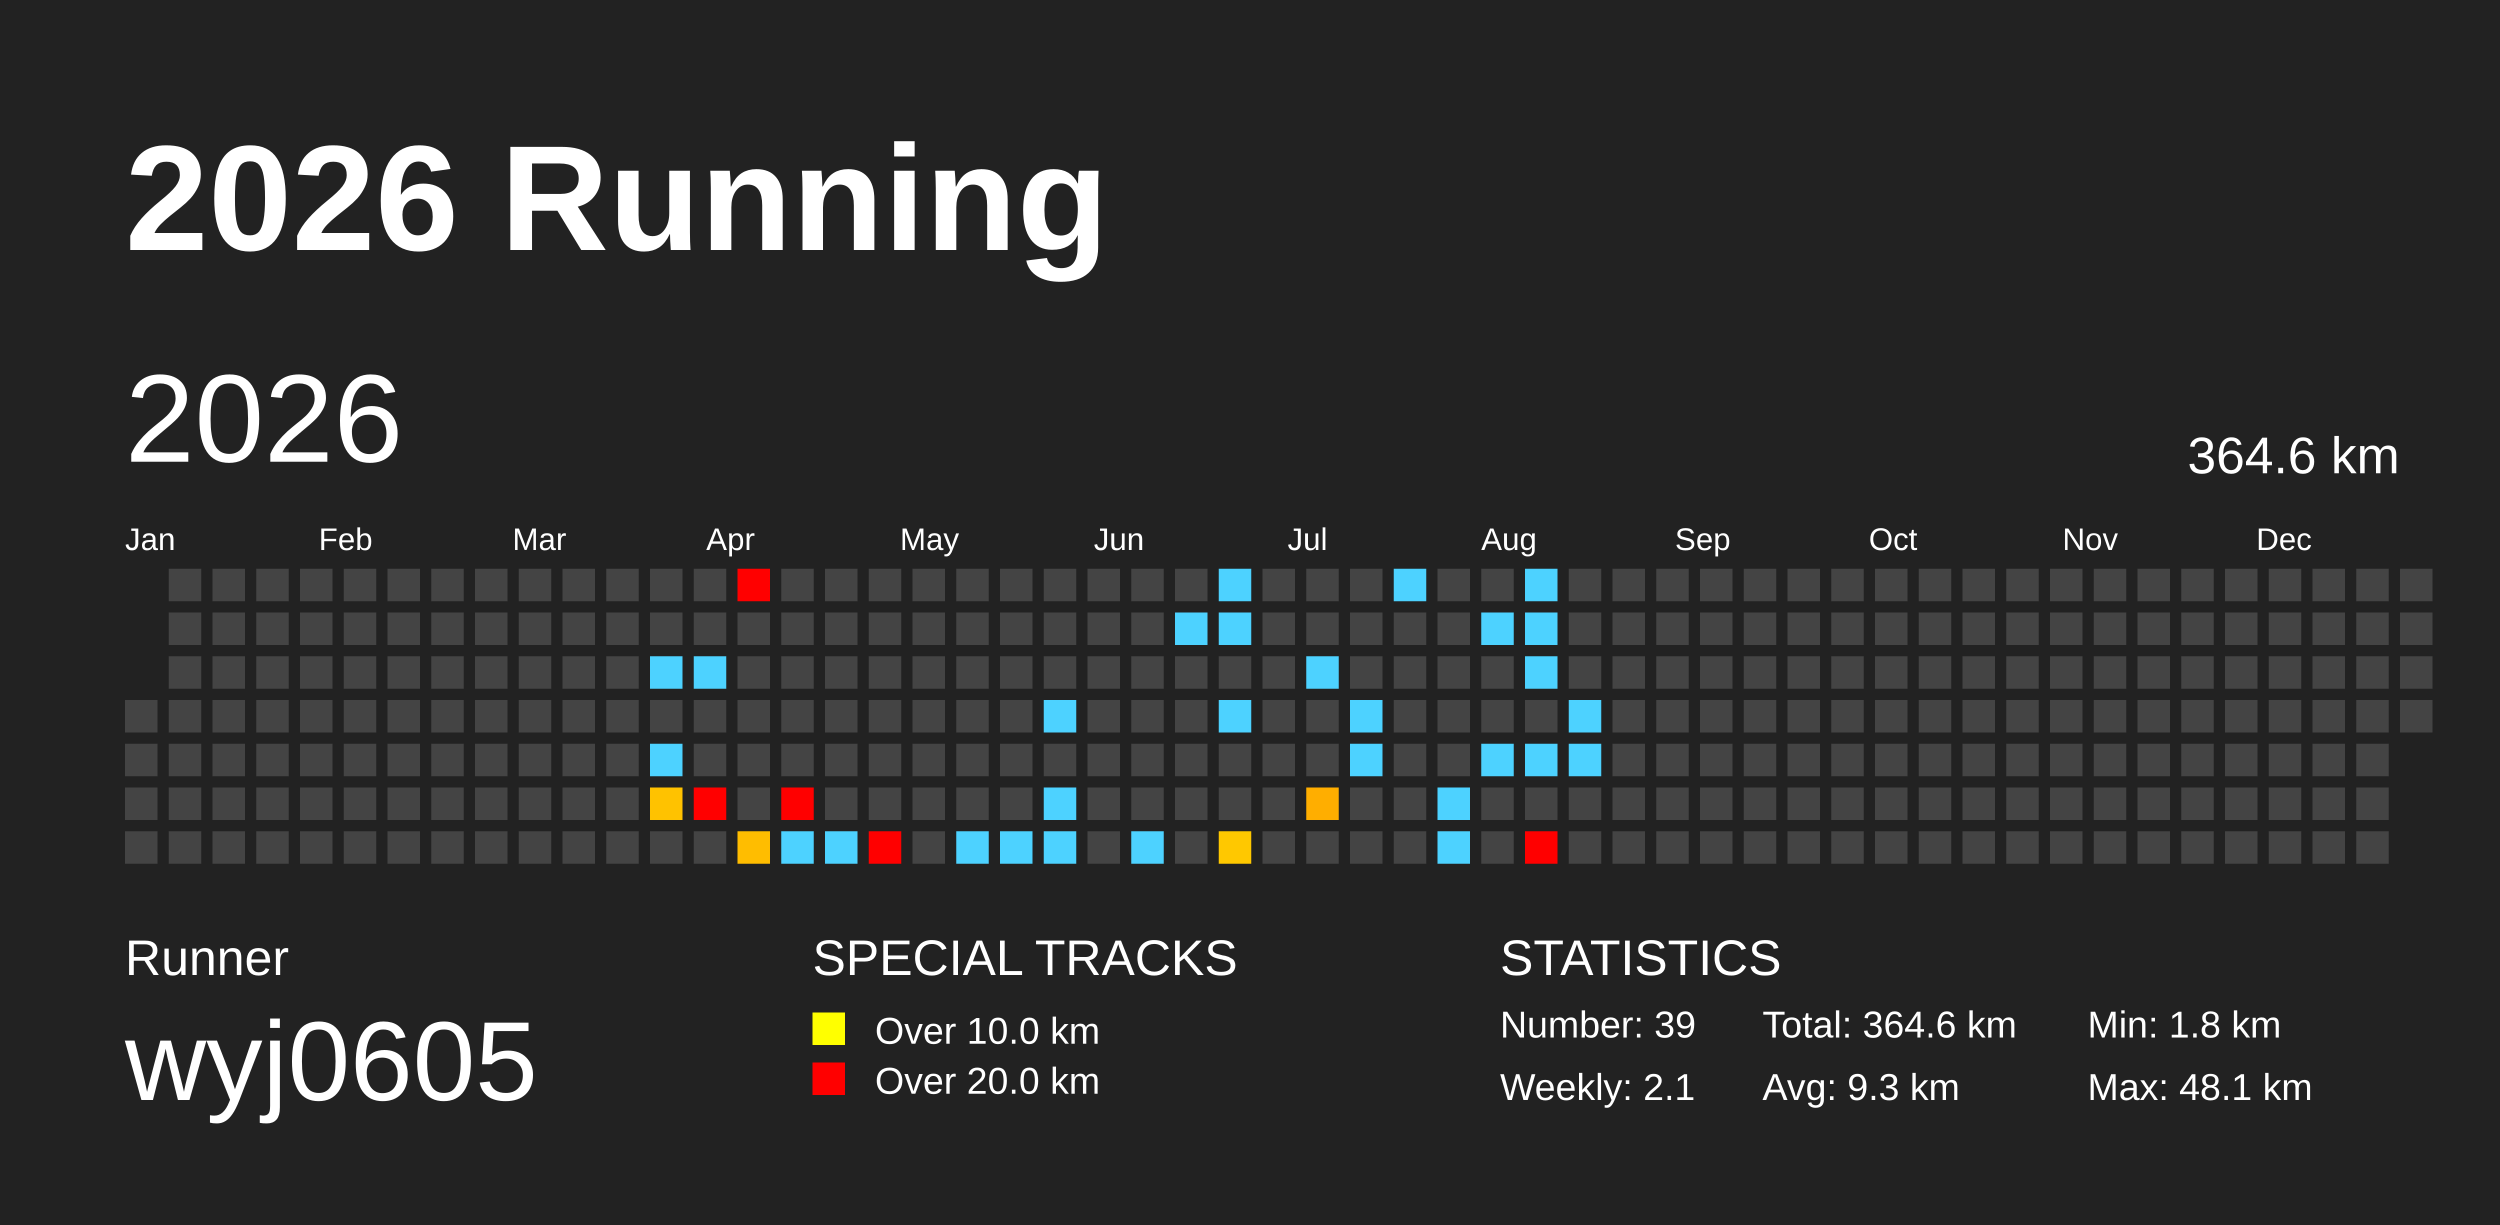
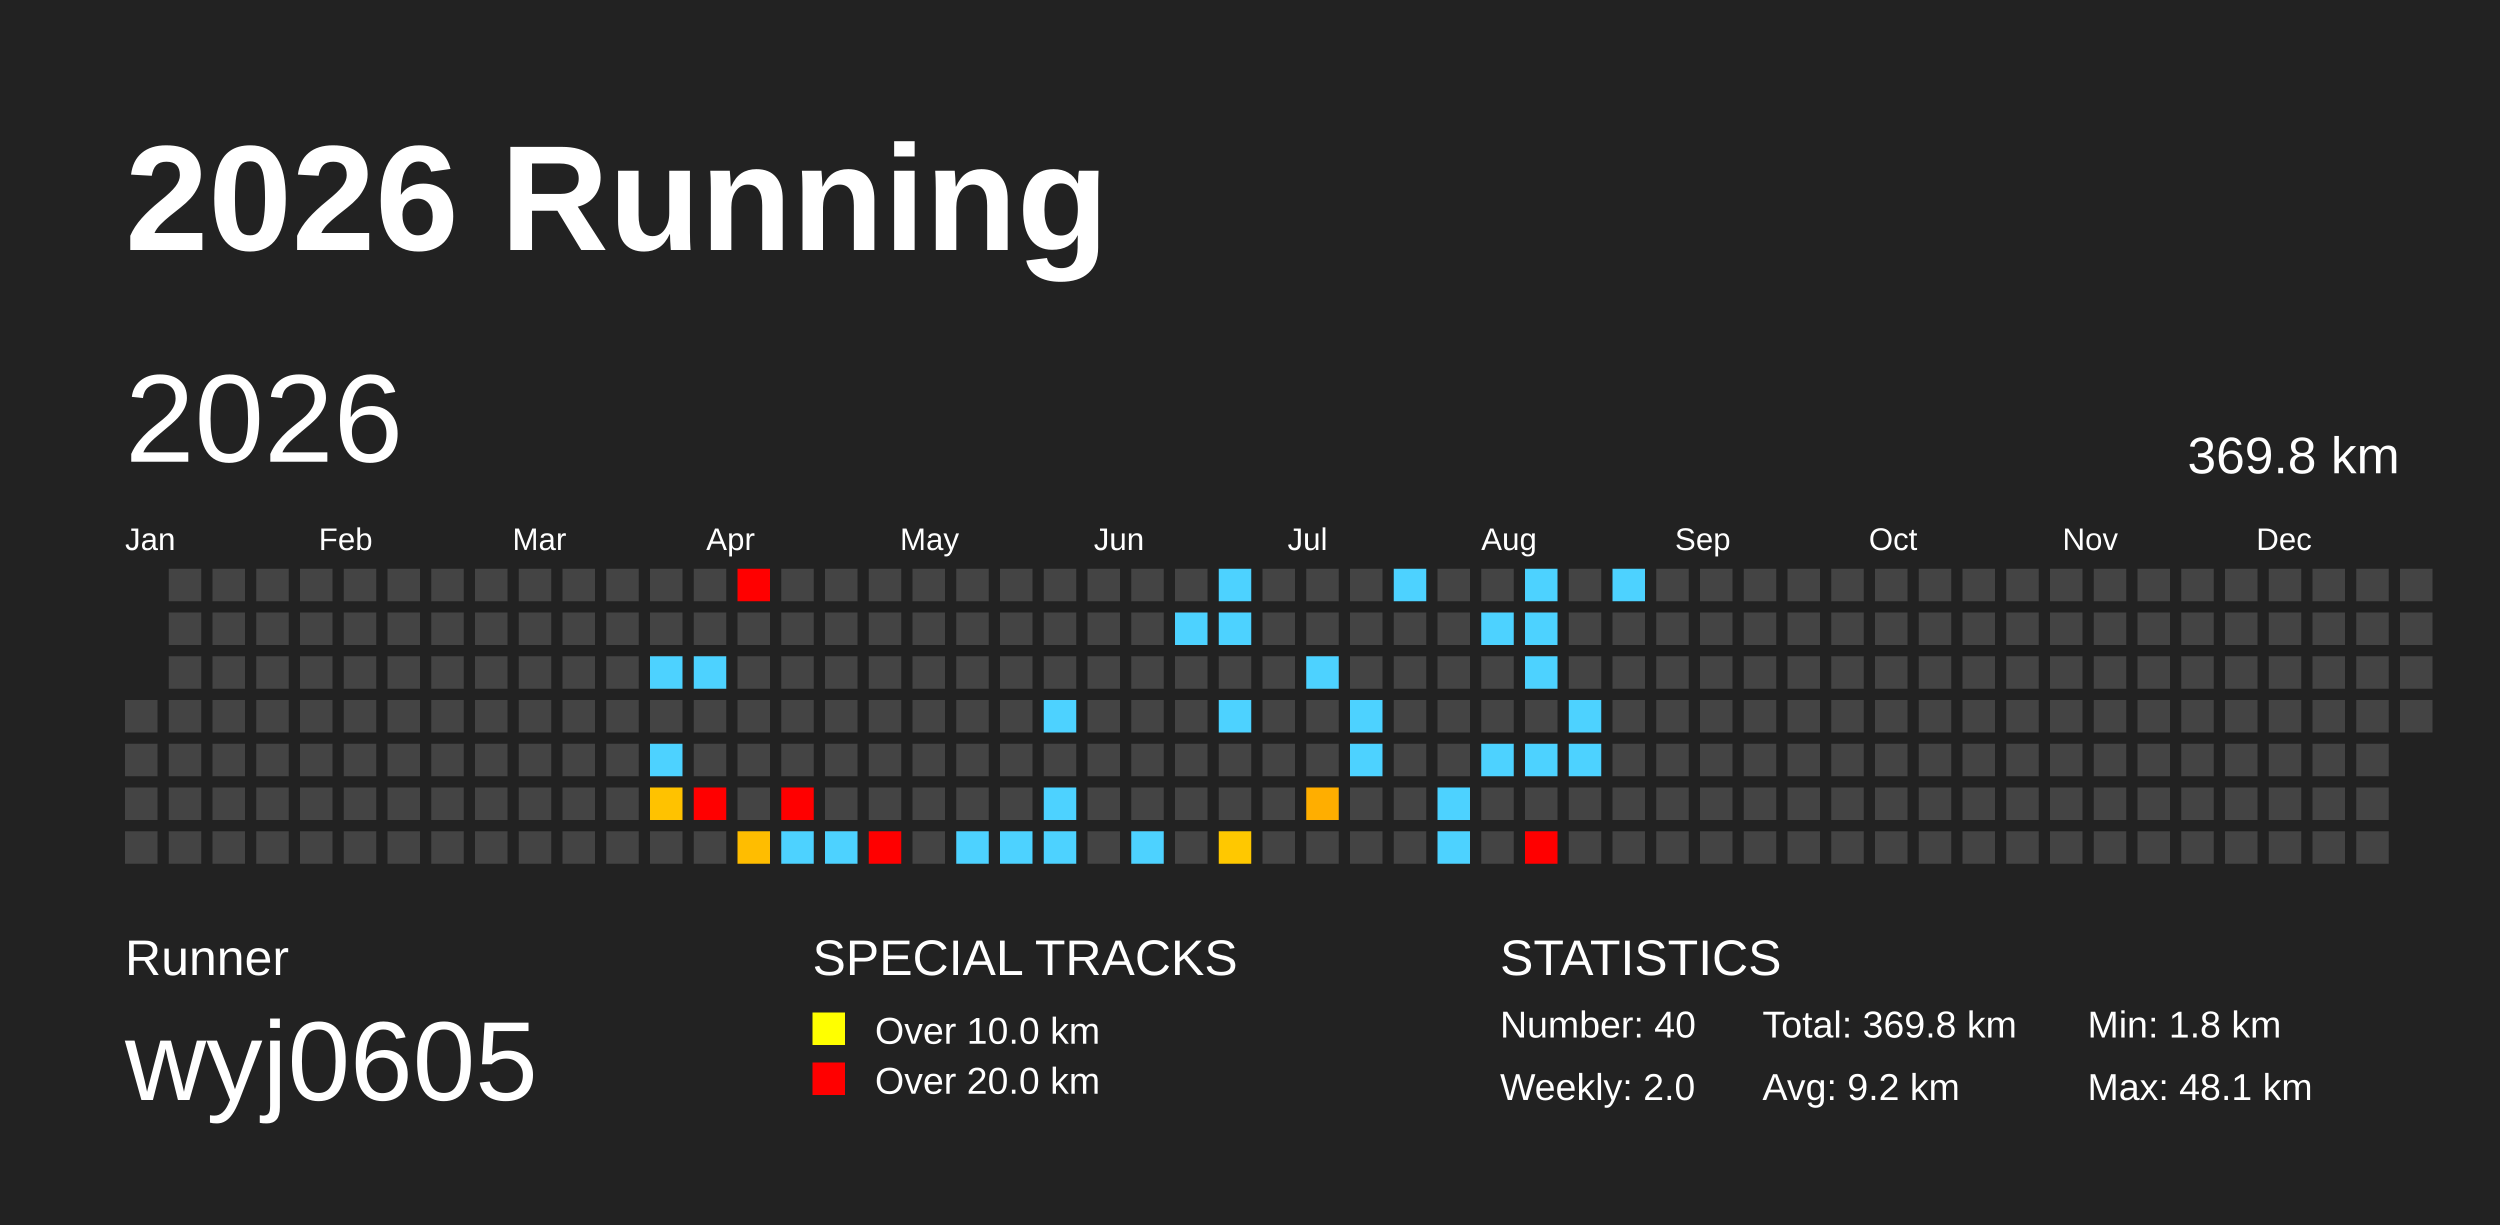
<svg xmlns="http://www.w3.org/2000/svg" baseProfile="full" height="98mm" version="1.1" viewBox="0,0,200,98" width="200mm">
  <defs />
  <rect fill="#222222" height="98" width="200" x="0" y="0" />
  <text fill="#FFFFFF" style="font-size:12px; font-family:Arial; font-weight:bold;" x="10" y="20">2026 Running</text>
  <text fill="#FFFFFF" style="font-size:4px; font-family:Arial" x="10" y="78">Runner</text>
  <text fill="#FFFFFF" style="font-size:9px; font-family:Arial" x="10" y="88">wyj0605</text>
  <text fill="#FFFFFF" style="font-size:4px; font-family:Arial" x="65" y="78">SPECIAL TRACKS</text>
  <rect fill="yellow" height="2.6" width="2.6" x="65" y="81" />
  <text fill="#FFFFFF" style="font-size:3px; font-family:Arial" x="70" y="83.5">Over 10.0 km</text>
  <rect fill="red" height="2.6" width="2.6" x="65" y="85" />
  <text fill="#FFFFFF" style="font-size:3px; font-family:Arial" x="70" y="87.5">Over 20.0 km</text>
  <text fill="#FFFFFF" style="font-size:4px; font-family:Arial" x="120" y="78">STATISTICS</text>
-   <text fill="#FFFFFF" style="font-size:3px; font-family:Arial" x="120" y="83">Number: 39</text>
-   <text fill="#FFFFFF" style="font-size:3px; font-family:Arial" x="120" y="88">Weekly: 2.1</text>
-   <text fill="#FFFFFF" style="font-size:3px; font-family:Arial" x="141" y="83">Total: 364.6 km</text>
-   <text fill="#FFFFFF" style="font-size:3px; font-family:Arial" x="141" y="88">Avg: 9.3 km</text>
+   <text fill="#FFFFFF" style="font-size:3px; font-family:Arial" x="120" y="83">Number: 40</text>
+   <text fill="#FFFFFF" style="font-size:3px; font-family:Arial" x="120" y="88">Weekly: 2.0</text>
+   <text fill="#FFFFFF" style="font-size:3px; font-family:Arial" x="141" y="83">Total: 369.8 km</text>
+   <text fill="#FFFFFF" style="font-size:3px; font-family:Arial" x="141" y="88">Avg: 9.2 km</text>
  <text fill="#FFFFFF" style="font-size:3px; font-family:Arial" x="167" y="83">Min: 1.8 km</text>
  <text fill="#FFFFFF" style="font-size:3px; font-family:Arial" x="167" y="88">Max: 48.1 km</text>
  <text dominant-baseline="hanging" fill="#FFFFFF" style="font-size:10.0px; font-family:Arial;" x="10" y="30">2026</text>
-   <text dominant-baseline="hanging" fill="#FFFFFF" style="font-size:4.125px; font-family:Arial;" x="175" y="35">364.6 km</text>
+   <text dominant-baseline="hanging" fill="#FFFFFF" style="font-size:4.125px; font-family:Arial;" x="175" y="35">369.8 km</text>
  <text fill="#FFFFFF" style="font-size:2.5px; font-family:Arial" x="10.0" y="44">Jan</text>
  <text fill="#FFFFFF" style="font-size:2.5px; font-family:Arial" x="25.5" y="44">Feb</text>
  <text fill="#FFFFFF" style="font-size:2.5px; font-family:Arial" x="41.0" y="44">Mar</text>
  <text fill="#FFFFFF" style="font-size:2.5px; font-family:Arial" x="56.5" y="44">Apr</text>
  <text fill="#FFFFFF" style="font-size:2.5px; font-family:Arial" x="72.0" y="44">May</text>
  <text fill="#FFFFFF" style="font-size:2.5px; font-family:Arial" x="87.5" y="44">Jun</text>
  <text fill="#FFFFFF" style="font-size:2.5px; font-family:Arial" x="103.0" y="44">Jul</text>
  <text fill="#FFFFFF" style="font-size:2.5px; font-family:Arial" x="118.5" y="44">Aug</text>
  <text fill="#FFFFFF" style="font-size:2.5px; font-family:Arial" x="134.0" y="44">Sep</text>
  <text fill="#FFFFFF" style="font-size:2.5px; font-family:Arial" x="149.5" y="44">Oct</text>
  <text fill="#FFFFFF" style="font-size:2.5px; font-family:Arial" x="165.0" y="44">Nov</text>
  <text fill="#FFFFFF" style="font-size:2.5px; font-family:Arial" x="180.5" y="44">Dec</text>
  <rect fill="#444444" height="2.6" width="2.6" x="10.0" y="56.0" />
  <rect fill="#444444" height="2.6" width="2.6" x="10.0" y="59.5" />
  <rect fill="#444444" height="2.6" width="2.6" x="10.0" y="63.0" />
  <rect fill="#444444" height="2.6" width="2.6" x="10.0" y="66.5" />
  <rect fill="#444444" height="2.6" width="2.6" x="13.5" y="45.5" />
  <rect fill="#444444" height="2.6" width="2.6" x="13.5" y="49.0" />
  <rect fill="#444444" height="2.6" width="2.6" x="13.5" y="52.5" />
  <rect fill="#444444" height="2.6" width="2.6" x="13.5" y="56.0" />
  <rect fill="#444444" height="2.6" width="2.6" x="13.5" y="59.5" />
  <rect fill="#444444" height="2.6" width="2.6" x="13.5" y="63.0" />
  <rect fill="#444444" height="2.6" width="2.6" x="13.5" y="66.5" />
  <rect fill="#444444" height="2.6" width="2.6" x="17.0" y="45.5" />
  <rect fill="#444444" height="2.6" width="2.6" x="17.0" y="49.0" />
  <rect fill="#444444" height="2.6" width="2.6" x="17.0" y="52.5" />
  <rect fill="#444444" height="2.6" width="2.6" x="17.0" y="56.0" />
  <rect fill="#444444" height="2.6" width="2.6" x="17.0" y="59.5" />
  <rect fill="#444444" height="2.6" width="2.6" x="17.0" y="63.0" />
  <rect fill="#444444" height="2.6" width="2.6" x="17.0" y="66.5" />
  <rect fill="#444444" height="2.6" width="2.6" x="20.5" y="45.5" />
  <rect fill="#444444" height="2.6" width="2.6" x="20.5" y="49.0" />
  <rect fill="#444444" height="2.6" width="2.6" x="20.5" y="52.5" />
  <rect fill="#444444" height="2.6" width="2.6" x="20.5" y="56.0" />
  <rect fill="#444444" height="2.6" width="2.6" x="20.5" y="59.5" />
  <rect fill="#444444" height="2.6" width="2.6" x="20.5" y="63.0" />
  <rect fill="#444444" height="2.6" width="2.6" x="20.5" y="66.5" />
  <rect fill="#444444" height="2.6" width="2.6" x="24.0" y="45.5" />
  <rect fill="#444444" height="2.6" width="2.6" x="24.0" y="49.0" />
  <rect fill="#444444" height="2.6" width="2.6" x="24.0" y="52.5" />
  <rect fill="#444444" height="2.6" width="2.6" x="24.0" y="56.0" />
  <rect fill="#444444" height="2.6" width="2.6" x="24.0" y="59.5" />
  <rect fill="#444444" height="2.6" width="2.6" x="24.0" y="63.0" />
  <rect fill="#444444" height="2.6" width="2.6" x="24.0" y="66.5" />
  <rect fill="#444444" height="2.6" width="2.6" x="27.5" y="45.5" />
  <rect fill="#444444" height="2.6" width="2.6" x="27.5" y="49.0" />
  <rect fill="#444444" height="2.6" width="2.6" x="27.5" y="52.5" />
  <rect fill="#444444" height="2.6" width="2.6" x="27.5" y="56.0" />
  <rect fill="#444444" height="2.6" width="2.6" x="27.5" y="59.5" />
  <rect fill="#444444" height="2.6" width="2.6" x="27.5" y="63.0" />
  <rect fill="#444444" height="2.6" width="2.6" x="27.5" y="66.5" />
  <rect fill="#444444" height="2.6" width="2.6" x="31.0" y="45.5" />
  <rect fill="#444444" height="2.6" width="2.6" x="31.0" y="49.0" />
  <rect fill="#444444" height="2.6" width="2.6" x="31.0" y="52.5" />
  <rect fill="#444444" height="2.6" width="2.6" x="31.0" y="56.0" />
  <rect fill="#444444" height="2.6" width="2.6" x="31.0" y="59.5" />
  <rect fill="#444444" height="2.6" width="2.6" x="31.0" y="63.0" />
  <rect fill="#444444" height="2.6" width="2.6" x="31.0" y="66.5" />
  <rect fill="#444444" height="2.6" width="2.6" x="34.5" y="45.5" />
  <rect fill="#444444" height="2.6" width="2.6" x="34.5" y="49.0" />
  <rect fill="#444444" height="2.6" width="2.6" x="34.5" y="52.5" />
  <rect fill="#444444" height="2.6" width="2.6" x="34.5" y="56.0" />
  <rect fill="#444444" height="2.6" width="2.6" x="34.5" y="59.5" />
  <rect fill="#444444" height="2.6" width="2.6" x="34.5" y="63.0" />
  <rect fill="#444444" height="2.6" width="2.6" x="34.5" y="66.5" />
  <rect fill="#444444" height="2.6" width="2.6" x="38.0" y="45.5" />
  <rect fill="#444444" height="2.6" width="2.6" x="38.0" y="49.0" />
  <rect fill="#444444" height="2.6" width="2.6" x="38.0" y="52.5" />
  <rect fill="#444444" height="2.6" width="2.6" x="38.0" y="56.0" />
  <rect fill="#444444" height="2.6" width="2.6" x="38.0" y="59.5" />
  <rect fill="#444444" height="2.6" width="2.6" x="38.0" y="63.0" />
  <rect fill="#444444" height="2.6" width="2.6" x="38.0" y="66.5" />
  <rect fill="#444444" height="2.6" width="2.6" x="41.5" y="45.5" />
  <rect fill="#444444" height="2.6" width="2.6" x="41.5" y="49.0" />
  <rect fill="#444444" height="2.6" width="2.6" x="41.5" y="52.5" />
  <rect fill="#444444" height="2.6" width="2.6" x="41.5" y="56.0" />
  <rect fill="#444444" height="2.6" width="2.6" x="41.5" y="59.5" />
  <rect fill="#444444" height="2.6" width="2.6" x="41.5" y="63.0" />
  <rect fill="#444444" height="2.6" width="2.6" x="41.5" y="66.5" />
  <rect fill="#444444" height="2.6" width="2.6" x="45.0" y="45.5" />
  <rect fill="#444444" height="2.6" width="2.6" x="45.0" y="49.0" />
  <rect fill="#444444" height="2.6" width="2.6" x="45.0" y="52.5" />
  <rect fill="#444444" height="2.6" width="2.6" x="45.0" y="56.0" />
  <rect fill="#444444" height="2.6" width="2.6" x="45.0" y="59.5" />
  <rect fill="#444444" height="2.6" width="2.6" x="45.0" y="63.0" />
  <rect fill="#444444" height="2.6" width="2.6" x="45.0" y="66.5" />
  <rect fill="#444444" height="2.6" width="2.6" x="48.5" y="45.5" />
  <rect fill="#444444" height="2.6" width="2.6" x="48.5" y="49.0" />
  <rect fill="#444444" height="2.6" width="2.6" x="48.5" y="52.5" />
  <rect fill="#444444" height="2.6" width="2.6" x="48.5" y="56.0" />
  <rect fill="#444444" height="2.6" width="2.6" x="48.5" y="59.5" />
  <rect fill="#444444" height="2.6" width="2.6" x="48.5" y="63.0" />
  <rect fill="#444444" height="2.6" width="2.6" x="48.5" y="66.5" />
  <rect fill="#444444" height="2.6" width="2.6" x="52.0" y="45.5" />
  <rect fill="#444444" height="2.6" width="2.6" x="52.0" y="49.0" />
  <rect fill="#4dd2ff" height="2.6" width="2.6" x="52.0" y="52.5" />
  <rect fill="#444444" height="2.6" width="2.6" x="52.0" y="56.0" />
  <rect fill="#4dd2ff" height="2.6" width="2.6" x="52.0" y="59.5" />
  <rect fill="#ffc200" height="2.6" width="2.6" x="52.0" y="63.0" />
  <rect fill="#444444" height="2.6" width="2.6" x="52.0" y="66.5" />
  <rect fill="#444444" height="2.6" width="2.6" x="55.5" y="45.5" />
  <rect fill="#444444" height="2.6" width="2.6" x="55.5" y="49.0" />
  <rect fill="#4dd2ff" height="2.6" width="2.6" x="55.5" y="52.5" />
  <rect fill="#444444" height="2.6" width="2.6" x="55.5" y="56.0" />
  <rect fill="#444444" height="2.6" width="2.6" x="55.5" y="59.5" />
  <rect fill="red" height="2.6" width="2.6" x="55.5" y="63.0" />
  <rect fill="#444444" height="2.6" width="2.6" x="55.5" y="66.5" />
  <rect fill="red" height="2.6" width="2.6" x="59.0" y="45.5" />
  <rect fill="#444444" height="2.6" width="2.6" x="59.0" y="49.0" />
  <rect fill="#444444" height="2.6" width="2.6" x="59.0" y="52.5" />
  <rect fill="#444444" height="2.6" width="2.6" x="59.0" y="56.0" />
  <rect fill="#444444" height="2.6" width="2.6" x="59.0" y="59.5" />
  <rect fill="#444444" height="2.6" width="2.6" x="59.0" y="63.0" />
  <rect fill="#ffbd00" height="2.6" width="2.6" x="59.0" y="66.5" />
  <rect fill="#444444" height="2.6" width="2.6" x="62.5" y="45.5" />
  <rect fill="#444444" height="2.6" width="2.6" x="62.5" y="49.0" />
  <rect fill="#444444" height="2.6" width="2.6" x="62.5" y="52.5" />
  <rect fill="#444444" height="2.6" width="2.6" x="62.5" y="56.0" />
  <rect fill="#444444" height="2.6" width="2.6" x="62.5" y="59.5" />
  <rect fill="red" height="2.6" width="2.6" x="62.5" y="63.0" />
  <rect fill="#4dd2ff" height="2.6" width="2.6" x="62.5" y="66.5" />
  <rect fill="#444444" height="2.6" width="2.6" x="66.0" y="45.5" />
  <rect fill="#444444" height="2.6" width="2.6" x="66.0" y="49.0" />
  <rect fill="#444444" height="2.6" width="2.6" x="66.0" y="52.5" />
  <rect fill="#444444" height="2.6" width="2.6" x="66.0" y="56.0" />
  <rect fill="#444444" height="2.6" width="2.6" x="66.0" y="59.5" />
  <rect fill="#444444" height="2.6" width="2.6" x="66.0" y="63.0" />
  <rect fill="#4dd2ff" height="2.6" width="2.6" x="66.0" y="66.5" />
  <rect fill="#444444" height="2.6" width="2.6" x="69.5" y="45.5" />
  <rect fill="#444444" height="2.6" width="2.6" x="69.5" y="49.0" />
  <rect fill="#444444" height="2.6" width="2.6" x="69.5" y="52.5" />
  <rect fill="#444444" height="2.6" width="2.6" x="69.5" y="56.0" />
  <rect fill="#444444" height="2.6" width="2.6" x="69.5" y="59.5" />
  <rect fill="#444444" height="2.6" width="2.6" x="69.5" y="63.0" />
  <rect fill="red" height="2.6" width="2.6" x="69.5" y="66.5" />
  <rect fill="#444444" height="2.6" width="2.6" x="73.0" y="45.5" />
  <rect fill="#444444" height="2.6" width="2.6" x="73.0" y="49.0" />
  <rect fill="#444444" height="2.6" width="2.6" x="73.0" y="52.5" />
  <rect fill="#444444" height="2.6" width="2.6" x="73.0" y="56.0" />
  <rect fill="#444444" height="2.6" width="2.6" x="73.0" y="59.5" />
  <rect fill="#444444" height="2.6" width="2.6" x="73.0" y="63.0" />
  <rect fill="#444444" height="2.6" width="2.6" x="73.0" y="66.5" />
  <rect fill="#444444" height="2.6" width="2.6" x="76.5" y="45.5" />
  <rect fill="#444444" height="2.6" width="2.6" x="76.5" y="49.0" />
  <rect fill="#444444" height="2.6" width="2.6" x="76.5" y="52.5" />
  <rect fill="#444444" height="2.6" width="2.6" x="76.5" y="56.0" />
  <rect fill="#444444" height="2.6" width="2.6" x="76.5" y="59.5" />
  <rect fill="#444444" height="2.6" width="2.6" x="76.5" y="63.0" />
  <rect fill="#4dd2ff" height="2.6" width="2.6" x="76.5" y="66.5" />
  <rect fill="#444444" height="2.6" width="2.6" x="80.0" y="45.5" />
  <rect fill="#444444" height="2.6" width="2.6" x="80.0" y="49.0" />
  <rect fill="#444444" height="2.6" width="2.6" x="80.0" y="52.5" />
  <rect fill="#444444" height="2.6" width="2.6" x="80.0" y="56.0" />
  <rect fill="#444444" height="2.6" width="2.6" x="80.0" y="59.5" />
  <rect fill="#444444" height="2.6" width="2.6" x="80.0" y="63.0" />
  <rect fill="#4dd2ff" height="2.6" width="2.6" x="80.0" y="66.5" />
  <rect fill="#444444" height="2.6" width="2.6" x="83.5" y="45.5" />
  <rect fill="#444444" height="2.6" width="2.6" x="83.5" y="49.0" />
  <rect fill="#444444" height="2.6" width="2.6" x="83.5" y="52.5" />
  <rect fill="#4dd2ff" height="2.6" width="2.6" x="83.5" y="56.0" />
  <rect fill="#444444" height="2.6" width="2.6" x="83.5" y="59.5" />
  <rect fill="#4dd2ff" height="2.6" width="2.6" x="83.5" y="63.0" />
  <rect fill="#4dd2ff" height="2.6" width="2.6" x="83.5" y="66.5" />
  <rect fill="#444444" height="2.6" width="2.6" x="87.0" y="45.5" />
  <rect fill="#444444" height="2.6" width="2.6" x="87.0" y="49.0" />
  <rect fill="#444444" height="2.6" width="2.6" x="87.0" y="52.5" />
  <rect fill="#444444" height="2.6" width="2.6" x="87.0" y="56.0" />
  <rect fill="#444444" height="2.6" width="2.6" x="87.0" y="59.5" />
  <rect fill="#444444" height="2.6" width="2.6" x="87.0" y="63.0" />
  <rect fill="#444444" height="2.6" width="2.6" x="87.0" y="66.5" />
  <rect fill="#444444" height="2.6" width="2.6" x="90.5" y="45.5" />
  <rect fill="#444444" height="2.6" width="2.6" x="90.5" y="49.0" />
  <rect fill="#444444" height="2.6" width="2.6" x="90.5" y="52.5" />
  <rect fill="#444444" height="2.6" width="2.6" x="90.5" y="56.0" />
  <rect fill="#444444" height="2.6" width="2.6" x="90.5" y="59.5" />
  <rect fill="#444444" height="2.6" width="2.6" x="90.5" y="63.0" />
  <rect fill="#4dd2ff" height="2.6" width="2.6" x="90.5" y="66.5" />
  <rect fill="#444444" height="2.6" width="2.6" x="94.0" y="45.5" />
  <rect fill="#4dd2ff" height="2.6" width="2.6" x="94.0" y="49.0" />
  <rect fill="#444444" height="2.6" width="2.6" x="94.0" y="52.5" />
  <rect fill="#444444" height="2.6" width="2.6" x="94.0" y="56.0" />
  <rect fill="#444444" height="2.6" width="2.6" x="94.0" y="59.5" />
  <rect fill="#444444" height="2.6" width="2.6" x="94.0" y="63.0" />
  <rect fill="#444444" height="2.6" width="2.6" x="94.0" y="66.5" />
  <rect fill="#4dd2ff" height="2.6" width="2.6" x="97.5" y="45.5" />
  <rect fill="#4dd2ff" height="2.6" width="2.6" x="97.5" y="49.0" />
  <rect fill="#444444" height="2.6" width="2.6" x="97.5" y="52.5" />
  <rect fill="#4dd2ff" height="2.6" width="2.6" x="97.5" y="56.0" />
  <rect fill="#444444" height="2.6" width="2.6" x="97.5" y="59.5" />
  <rect fill="#444444" height="2.6" width="2.6" x="97.5" y="63.0" />
  <rect fill="#ffc800" height="2.6" width="2.6" x="97.5" y="66.5" />
  <rect fill="#444444" height="2.6" width="2.6" x="101.0" y="45.5" />
  <rect fill="#444444" height="2.6" width="2.6" x="101.0" y="49.0" />
  <rect fill="#444444" height="2.6" width="2.6" x="101.0" y="52.5" />
  <rect fill="#444444" height="2.6" width="2.6" x="101.0" y="56.0" />
  <rect fill="#444444" height="2.6" width="2.6" x="101.0" y="59.5" />
  <rect fill="#444444" height="2.6" width="2.6" x="101.0" y="63.0" />
  <rect fill="#444444" height="2.6" width="2.6" x="101.0" y="66.5" />
  <rect fill="#444444" height="2.6" width="2.6" x="104.5" y="45.5" />
  <rect fill="#444444" height="2.6" width="2.6" x="104.5" y="49.0" />
  <rect fill="#4dd2ff" height="2.6" width="2.6" x="104.5" y="52.5" />
  <rect fill="#444444" height="2.6" width="2.6" x="104.5" y="56.0" />
  <rect fill="#444444" height="2.6" width="2.6" x="104.5" y="59.5" />
  <rect fill="#ffae00" height="2.6" width="2.6" x="104.5" y="63.0" />
  <rect fill="#444444" height="2.6" width="2.6" x="104.5" y="66.5" />
  <rect fill="#444444" height="2.6" width="2.6" x="108.0" y="45.5" />
  <rect fill="#444444" height="2.6" width="2.6" x="108.0" y="49.0" />
  <rect fill="#444444" height="2.6" width="2.6" x="108.0" y="52.5" />
  <rect fill="#4dd2ff" height="2.6" width="2.6" x="108.0" y="56.0" />
  <rect fill="#4dd2ff" height="2.6" width="2.6" x="108.0" y="59.5" />
  <rect fill="#444444" height="2.6" width="2.6" x="108.0" y="63.0" />
  <rect fill="#444444" height="2.6" width="2.6" x="108.0" y="66.5" />
  <rect fill="#4dd2ff" height="2.6" width="2.6" x="111.5" y="45.5" />
  <rect fill="#444444" height="2.6" width="2.6" x="111.5" y="49.0" />
  <rect fill="#444444" height="2.6" width="2.6" x="111.5" y="52.5" />
  <rect fill="#444444" height="2.6" width="2.6" x="111.5" y="56.0" />
  <rect fill="#444444" height="2.6" width="2.6" x="111.5" y="59.5" />
  <rect fill="#444444" height="2.6" width="2.6" x="111.5" y="63.0" />
  <rect fill="#444444" height="2.6" width="2.6" x="111.5" y="66.5" />
  <rect fill="#444444" height="2.6" width="2.6" x="115.0" y="45.5" />
  <rect fill="#444444" height="2.6" width="2.6" x="115.0" y="49.0" />
  <rect fill="#444444" height="2.6" width="2.6" x="115.0" y="52.5" />
  <rect fill="#444444" height="2.6" width="2.6" x="115.0" y="56.0" />
  <rect fill="#444444" height="2.6" width="2.6" x="115.0" y="59.5" />
  <rect fill="#4dd2ff" height="2.6" width="2.6" x="115.0" y="63.0" />
  <rect fill="#4dd2ff" height="2.6" width="2.6" x="115.0" y="66.5" />
  <rect fill="#444444" height="2.6" width="2.6" x="118.5" y="45.5" />
  <rect fill="#4dd2ff" height="2.6" width="2.6" x="118.5" y="49.0" />
  <rect fill="#444444" height="2.6" width="2.6" x="118.5" y="52.5" />
  <rect fill="#444444" height="2.6" width="2.6" x="118.5" y="56.0" />
  <rect fill="#4dd2ff" height="2.6" width="2.6" x="118.5" y="59.5" />
  <rect fill="#444444" height="2.6" width="2.6" x="118.5" y="63.0" />
  <rect fill="#444444" height="2.6" width="2.6" x="118.5" y="66.5" />
  <rect fill="#4dd2ff" height="2.6" width="2.6" x="122.0" y="45.5" />
  <rect fill="#4dd2ff" height="2.6" width="2.6" x="122.0" y="49.0" />
  <rect fill="#4dd2ff" height="2.6" width="2.6" x="122.0" y="52.5" />
  <rect fill="#444444" height="2.6" width="2.6" x="122.0" y="56.0" />
  <rect fill="#4dd2ff" height="2.6" width="2.6" x="122.0" y="59.5" />
  <rect fill="#444444" height="2.6" width="2.6" x="122.0" y="63.0" />
  <rect fill="red" height="2.6" width="2.6" x="122.0" y="66.5" />
  <rect fill="#444444" height="2.6" width="2.6" x="125.5" y="45.5" />
  <rect fill="#444444" height="2.6" width="2.6" x="125.5" y="49.0" />
  <rect fill="#444444" height="2.6" width="2.6" x="125.5" y="52.5" />
  <rect fill="#4dd2ff" height="2.6" width="2.6" x="125.5" y="56.0" />
  <rect fill="#4dd2ff" height="2.6" width="2.6" x="125.5" y="59.5" />
  <rect fill="#444444" height="2.6" width="2.6" x="125.5" y="63.0" />
  <rect fill="#444444" height="2.6" width="2.6" x="125.5" y="66.5" />
-   <rect fill="#444444" height="2.6" width="2.6" x="129.0" y="45.5" />
+   <rect fill="#4dd2ff" height="2.6" width="2.6" x="129.0" y="45.5" />
  <rect fill="#444444" height="2.6" width="2.6" x="129.0" y="49.0" />
  <rect fill="#444444" height="2.6" width="2.6" x="129.0" y="52.5" />
  <rect fill="#444444" height="2.6" width="2.6" x="129.0" y="56.0" />
  <rect fill="#444444" height="2.6" width="2.6" x="129.0" y="59.5" />
  <rect fill="#444444" height="2.6" width="2.6" x="129.0" y="63.0" />
  <rect fill="#444444" height="2.6" width="2.6" x="129.0" y="66.5" />
  <rect fill="#444444" height="2.6" width="2.6" x="132.5" y="45.5" />
  <rect fill="#444444" height="2.6" width="2.6" x="132.5" y="49.0" />
  <rect fill="#444444" height="2.6" width="2.6" x="132.5" y="52.5" />
  <rect fill="#444444" height="2.6" width="2.6" x="132.5" y="56.0" />
  <rect fill="#444444" height="2.6" width="2.6" x="132.5" y="59.5" />
  <rect fill="#444444" height="2.6" width="2.6" x="132.5" y="63.0" />
  <rect fill="#444444" height="2.6" width="2.6" x="132.5" y="66.5" />
  <rect fill="#444444" height="2.6" width="2.6" x="136.0" y="45.5" />
  <rect fill="#444444" height="2.6" width="2.6" x="136.0" y="49.0" />
  <rect fill="#444444" height="2.6" width="2.6" x="136.0" y="52.5" />
  <rect fill="#444444" height="2.6" width="2.6" x="136.0" y="56.0" />
  <rect fill="#444444" height="2.6" width="2.6" x="136.0" y="59.5" />
  <rect fill="#444444" height="2.6" width="2.6" x="136.0" y="63.0" />
  <rect fill="#444444" height="2.6" width="2.6" x="136.0" y="66.5" />
  <rect fill="#444444" height="2.6" width="2.6" x="139.5" y="45.5" />
  <rect fill="#444444" height="2.6" width="2.6" x="139.5" y="49.0" />
  <rect fill="#444444" height="2.6" width="2.6" x="139.5" y="52.5" />
  <rect fill="#444444" height="2.6" width="2.6" x="139.5" y="56.0" />
  <rect fill="#444444" height="2.6" width="2.6" x="139.5" y="59.5" />
  <rect fill="#444444" height="2.6" width="2.6" x="139.5" y="63.0" />
  <rect fill="#444444" height="2.6" width="2.6" x="139.5" y="66.5" />
  <rect fill="#444444" height="2.6" width="2.6" x="143.0" y="45.5" />
  <rect fill="#444444" height="2.6" width="2.6" x="143.0" y="49.0" />
  <rect fill="#444444" height="2.6" width="2.6" x="143.0" y="52.5" />
  <rect fill="#444444" height="2.6" width="2.6" x="143.0" y="56.0" />
  <rect fill="#444444" height="2.6" width="2.6" x="143.0" y="59.5" />
  <rect fill="#444444" height="2.6" width="2.6" x="143.0" y="63.0" />
  <rect fill="#444444" height="2.6" width="2.6" x="143.0" y="66.5" />
  <rect fill="#444444" height="2.6" width="2.6" x="146.5" y="45.5" />
  <rect fill="#444444" height="2.6" width="2.6" x="146.5" y="49.0" />
  <rect fill="#444444" height="2.6" width="2.6" x="146.5" y="52.5" />
  <rect fill="#444444" height="2.6" width="2.6" x="146.5" y="56.0" />
  <rect fill="#444444" height="2.6" width="2.6" x="146.5" y="59.5" />
  <rect fill="#444444" height="2.6" width="2.6" x="146.5" y="63.0" />
  <rect fill="#444444" height="2.6" width="2.6" x="146.5" y="66.5" />
  <rect fill="#444444" height="2.6" width="2.6" x="150.0" y="45.5" />
  <rect fill="#444444" height="2.6" width="2.6" x="150.0" y="49.0" />
  <rect fill="#444444" height="2.6" width="2.6" x="150.0" y="52.5" />
  <rect fill="#444444" height="2.6" width="2.6" x="150.0" y="56.0" />
  <rect fill="#444444" height="2.6" width="2.6" x="150.0" y="59.5" />
  <rect fill="#444444" height="2.6" width="2.6" x="150.0" y="63.0" />
  <rect fill="#444444" height="2.6" width="2.6" x="150.0" y="66.5" />
  <rect fill="#444444" height="2.6" width="2.6" x="153.5" y="45.5" />
  <rect fill="#444444" height="2.6" width="2.6" x="153.5" y="49.0" />
  <rect fill="#444444" height="2.6" width="2.6" x="153.5" y="52.5" />
  <rect fill="#444444" height="2.6" width="2.6" x="153.5" y="56.0" />
  <rect fill="#444444" height="2.6" width="2.6" x="153.5" y="59.5" />
  <rect fill="#444444" height="2.6" width="2.6" x="153.5" y="63.0" />
  <rect fill="#444444" height="2.6" width="2.6" x="153.5" y="66.5" />
  <rect fill="#444444" height="2.6" width="2.6" x="157.0" y="45.5" />
  <rect fill="#444444" height="2.6" width="2.6" x="157.0" y="49.0" />
  <rect fill="#444444" height="2.6" width="2.6" x="157.0" y="52.5" />
  <rect fill="#444444" height="2.6" width="2.6" x="157.0" y="56.0" />
  <rect fill="#444444" height="2.6" width="2.6" x="157.0" y="59.5" />
  <rect fill="#444444" height="2.6" width="2.6" x="157.0" y="63.0" />
  <rect fill="#444444" height="2.6" width="2.6" x="157.0" y="66.5" />
  <rect fill="#444444" height="2.6" width="2.6" x="160.5" y="45.5" />
  <rect fill="#444444" height="2.6" width="2.6" x="160.5" y="49.0" />
  <rect fill="#444444" height="2.6" width="2.6" x="160.5" y="52.5" />
  <rect fill="#444444" height="2.6" width="2.6" x="160.5" y="56.0" />
  <rect fill="#444444" height="2.6" width="2.6" x="160.5" y="59.5" />
  <rect fill="#444444" height="2.6" width="2.6" x="160.5" y="63.0" />
  <rect fill="#444444" height="2.6" width="2.6" x="160.5" y="66.5" />
  <rect fill="#444444" height="2.6" width="2.6" x="164.0" y="45.5" />
  <rect fill="#444444" height="2.6" width="2.6" x="164.0" y="49.0" />
  <rect fill="#444444" height="2.6" width="2.6" x="164.0" y="52.5" />
  <rect fill="#444444" height="2.6" width="2.6" x="164.0" y="56.0" />
  <rect fill="#444444" height="2.6" width="2.6" x="164.0" y="59.5" />
  <rect fill="#444444" height="2.6" width="2.6" x="164.0" y="63.0" />
  <rect fill="#444444" height="2.6" width="2.6" x="164.0" y="66.5" />
  <rect fill="#444444" height="2.6" width="2.6" x="167.5" y="45.5" />
  <rect fill="#444444" height="2.6" width="2.6" x="167.5" y="49.0" />
  <rect fill="#444444" height="2.6" width="2.6" x="167.5" y="52.5" />
  <rect fill="#444444" height="2.6" width="2.6" x="167.5" y="56.0" />
  <rect fill="#444444" height="2.6" width="2.6" x="167.5" y="59.5" />
  <rect fill="#444444" height="2.6" width="2.6" x="167.5" y="63.0" />
  <rect fill="#444444" height="2.6" width="2.6" x="167.5" y="66.5" />
  <rect fill="#444444" height="2.6" width="2.6" x="171.0" y="45.5" />
  <rect fill="#444444" height="2.6" width="2.6" x="171.0" y="49.0" />
  <rect fill="#444444" height="2.6" width="2.6" x="171.0" y="52.5" />
  <rect fill="#444444" height="2.6" width="2.6" x="171.0" y="56.0" />
  <rect fill="#444444" height="2.6" width="2.6" x="171.0" y="59.5" />
  <rect fill="#444444" height="2.6" width="2.6" x="171.0" y="63.0" />
  <rect fill="#444444" height="2.6" width="2.6" x="171.0" y="66.5" />
  <rect fill="#444444" height="2.6" width="2.6" x="174.5" y="45.5" />
  <rect fill="#444444" height="2.6" width="2.6" x="174.5" y="49.0" />
  <rect fill="#444444" height="2.6" width="2.6" x="174.5" y="52.5" />
  <rect fill="#444444" height="2.6" width="2.6" x="174.5" y="56.0" />
  <rect fill="#444444" height="2.6" width="2.6" x="174.5" y="59.5" />
  <rect fill="#444444" height="2.6" width="2.6" x="174.5" y="63.0" />
  <rect fill="#444444" height="2.6" width="2.6" x="174.5" y="66.5" />
  <rect fill="#444444" height="2.6" width="2.6" x="178.0" y="45.5" />
  <rect fill="#444444" height="2.6" width="2.6" x="178.0" y="49.0" />
  <rect fill="#444444" height="2.6" width="2.6" x="178.0" y="52.5" />
  <rect fill="#444444" height="2.6" width="2.6" x="178.0" y="56.0" />
  <rect fill="#444444" height="2.6" width="2.6" x="178.0" y="59.5" />
  <rect fill="#444444" height="2.6" width="2.6" x="178.0" y="63.0" />
  <rect fill="#444444" height="2.6" width="2.6" x="178.0" y="66.5" />
  <rect fill="#444444" height="2.6" width="2.6" x="181.5" y="45.5" />
  <rect fill="#444444" height="2.6" width="2.6" x="181.5" y="49.0" />
  <rect fill="#444444" height="2.6" width="2.6" x="181.5" y="52.5" />
  <rect fill="#444444" height="2.6" width="2.6" x="181.5" y="56.0" />
  <rect fill="#444444" height="2.6" width="2.6" x="181.5" y="59.5" />
  <rect fill="#444444" height="2.6" width="2.6" x="181.5" y="63.0" />
  <rect fill="#444444" height="2.6" width="2.6" x="181.5" y="66.5" />
  <rect fill="#444444" height="2.6" width="2.6" x="185.0" y="45.5" />
  <rect fill="#444444" height="2.6" width="2.6" x="185.0" y="49.0" />
  <rect fill="#444444" height="2.6" width="2.6" x="185.0" y="52.5" />
  <rect fill="#444444" height="2.6" width="2.6" x="185.0" y="56.0" />
  <rect fill="#444444" height="2.6" width="2.6" x="185.0" y="59.5" />
  <rect fill="#444444" height="2.6" width="2.6" x="185.0" y="63.0" />
  <rect fill="#444444" height="2.6" width="2.6" x="185.0" y="66.5" />
  <rect fill="#444444" height="2.6" width="2.6" x="188.5" y="45.5" />
  <rect fill="#444444" height="2.6" width="2.6" x="188.5" y="49.0" />
  <rect fill="#444444" height="2.6" width="2.6" x="188.5" y="52.5" />
  <rect fill="#444444" height="2.6" width="2.6" x="188.5" y="56.0" />
  <rect fill="#444444" height="2.6" width="2.6" x="188.5" y="59.5" />
  <rect fill="#444444" height="2.6" width="2.6" x="188.5" y="63.0" />
  <rect fill="#444444" height="2.6" width="2.6" x="188.5" y="66.5" />
  <rect fill="#444444" height="2.6" width="2.6" x="192.0" y="45.5" />
  <rect fill="#444444" height="2.6" width="2.6" x="192.0" y="49.0" />
  <rect fill="#444444" height="2.6" width="2.6" x="192.0" y="52.5" />
  <rect fill="#444444" height="2.6" width="2.6" x="192.0" y="56.0" />
</svg>
